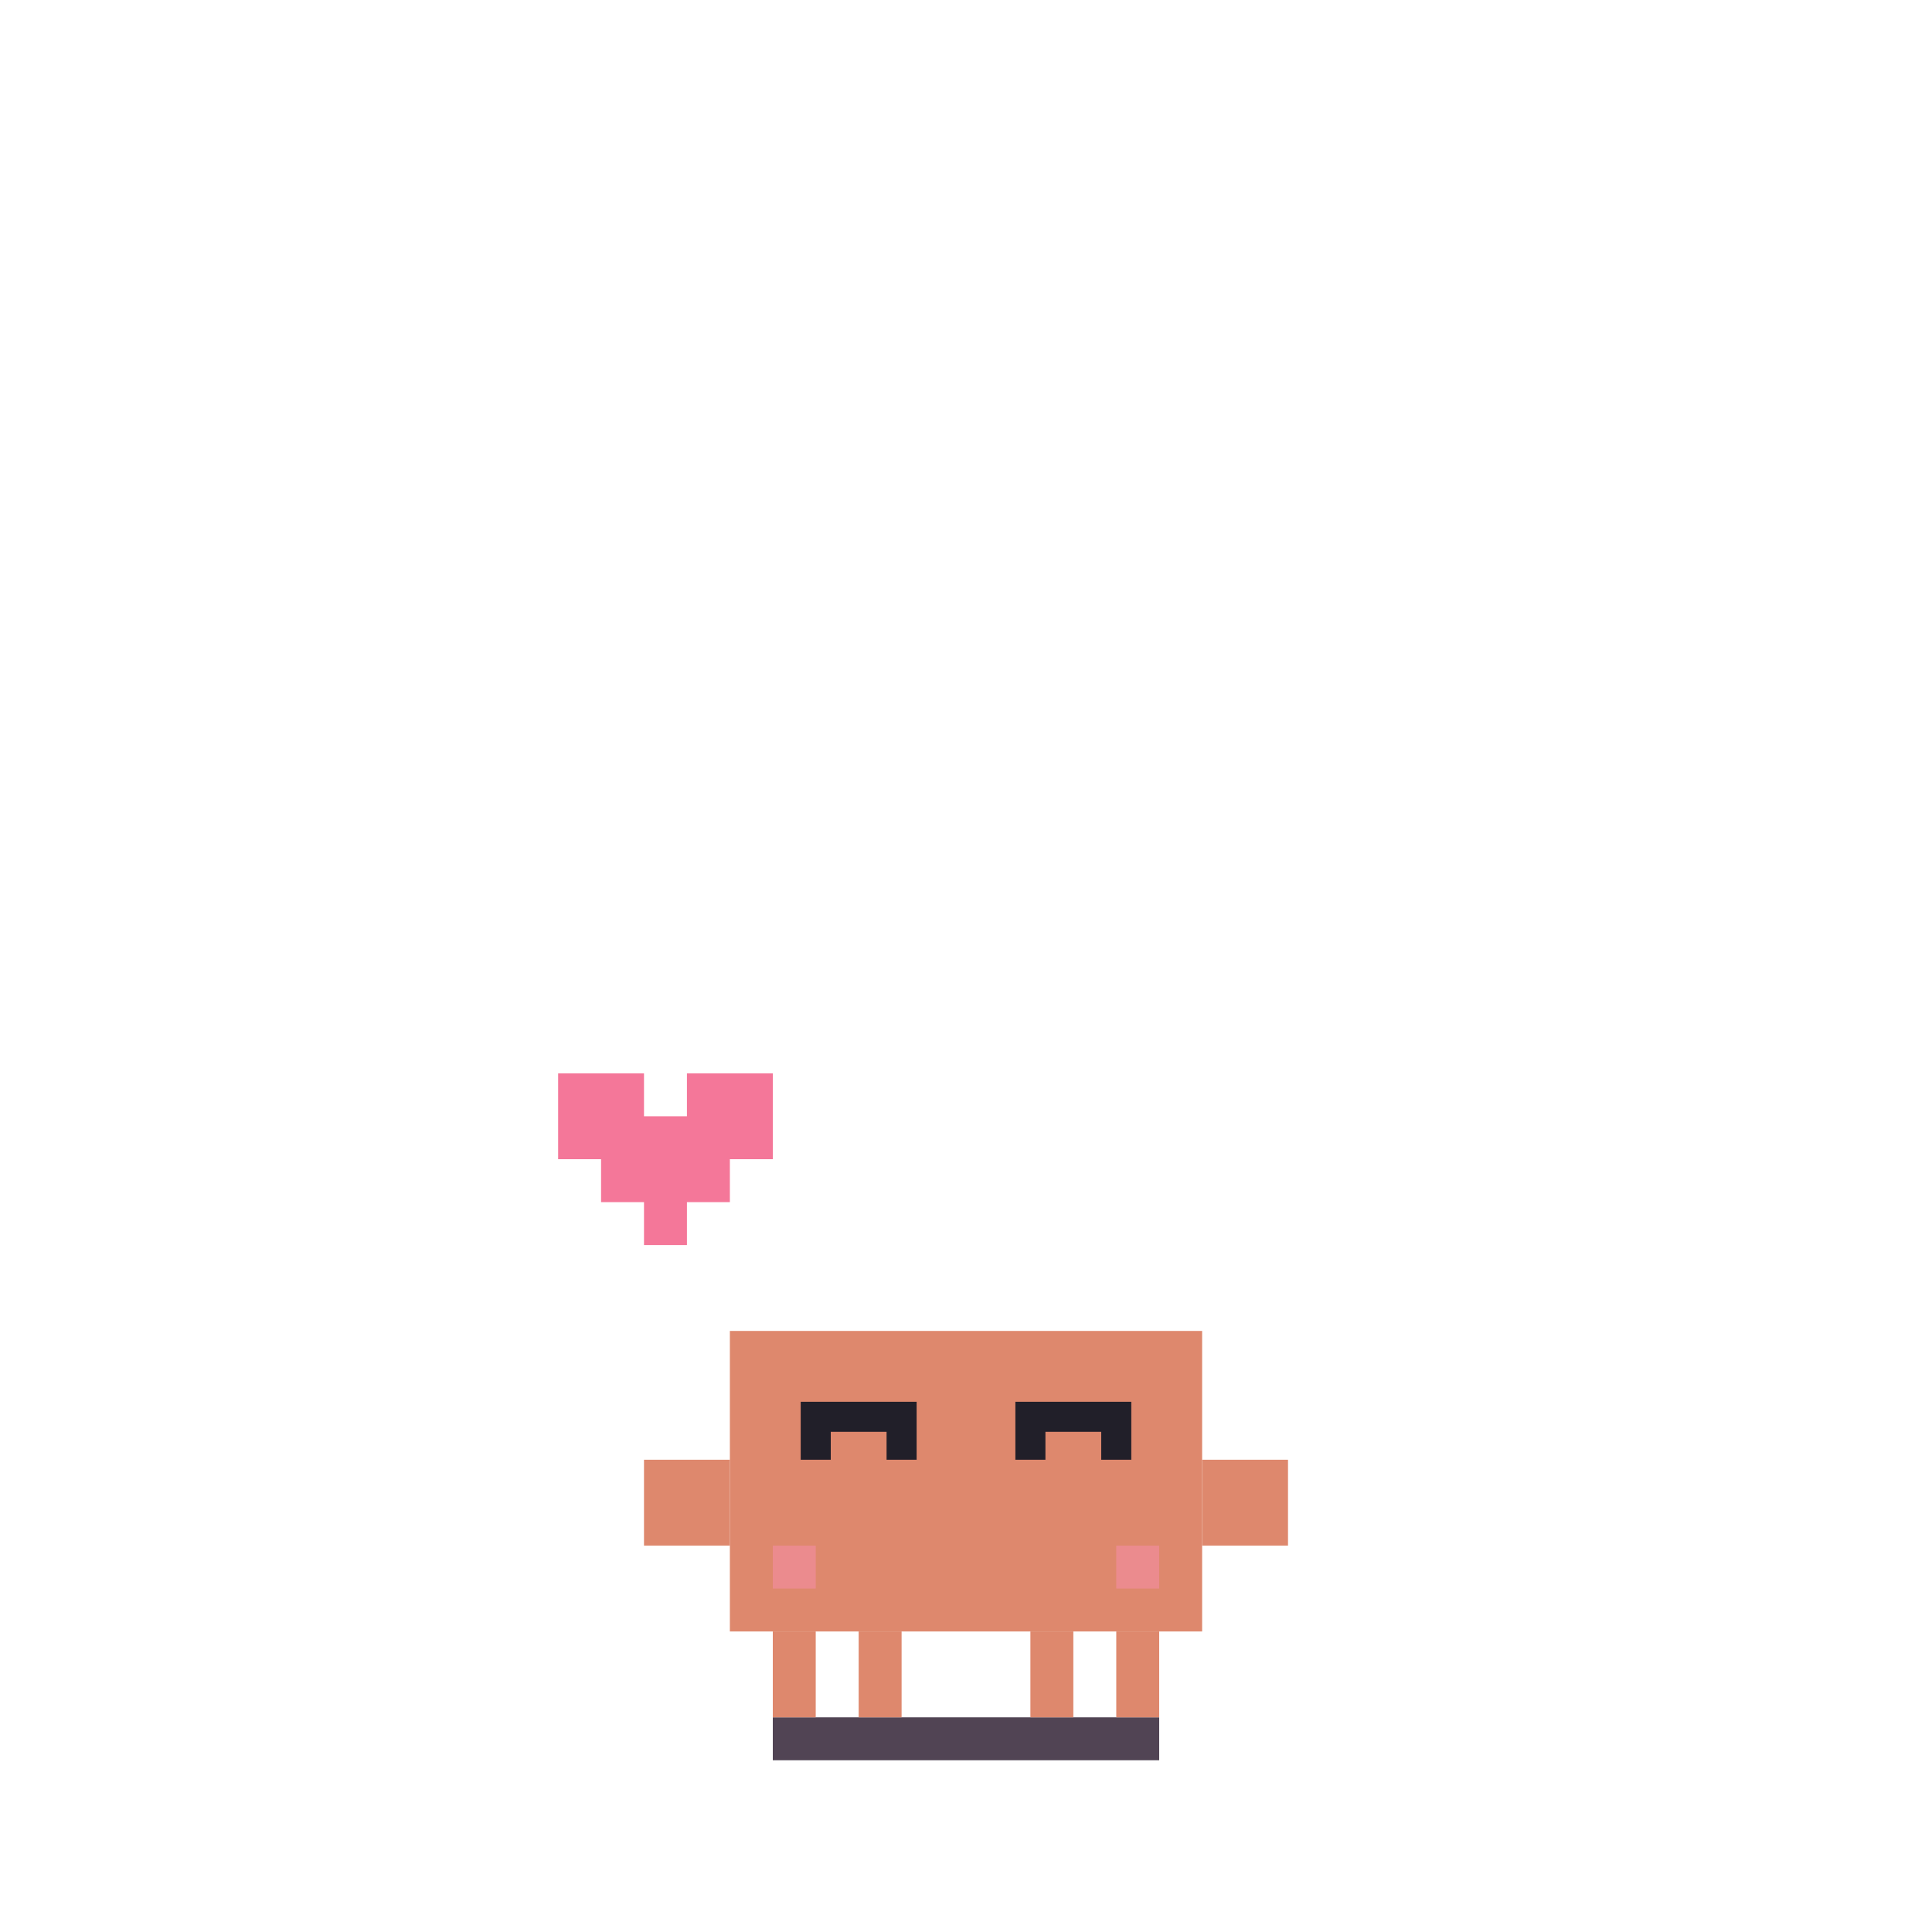
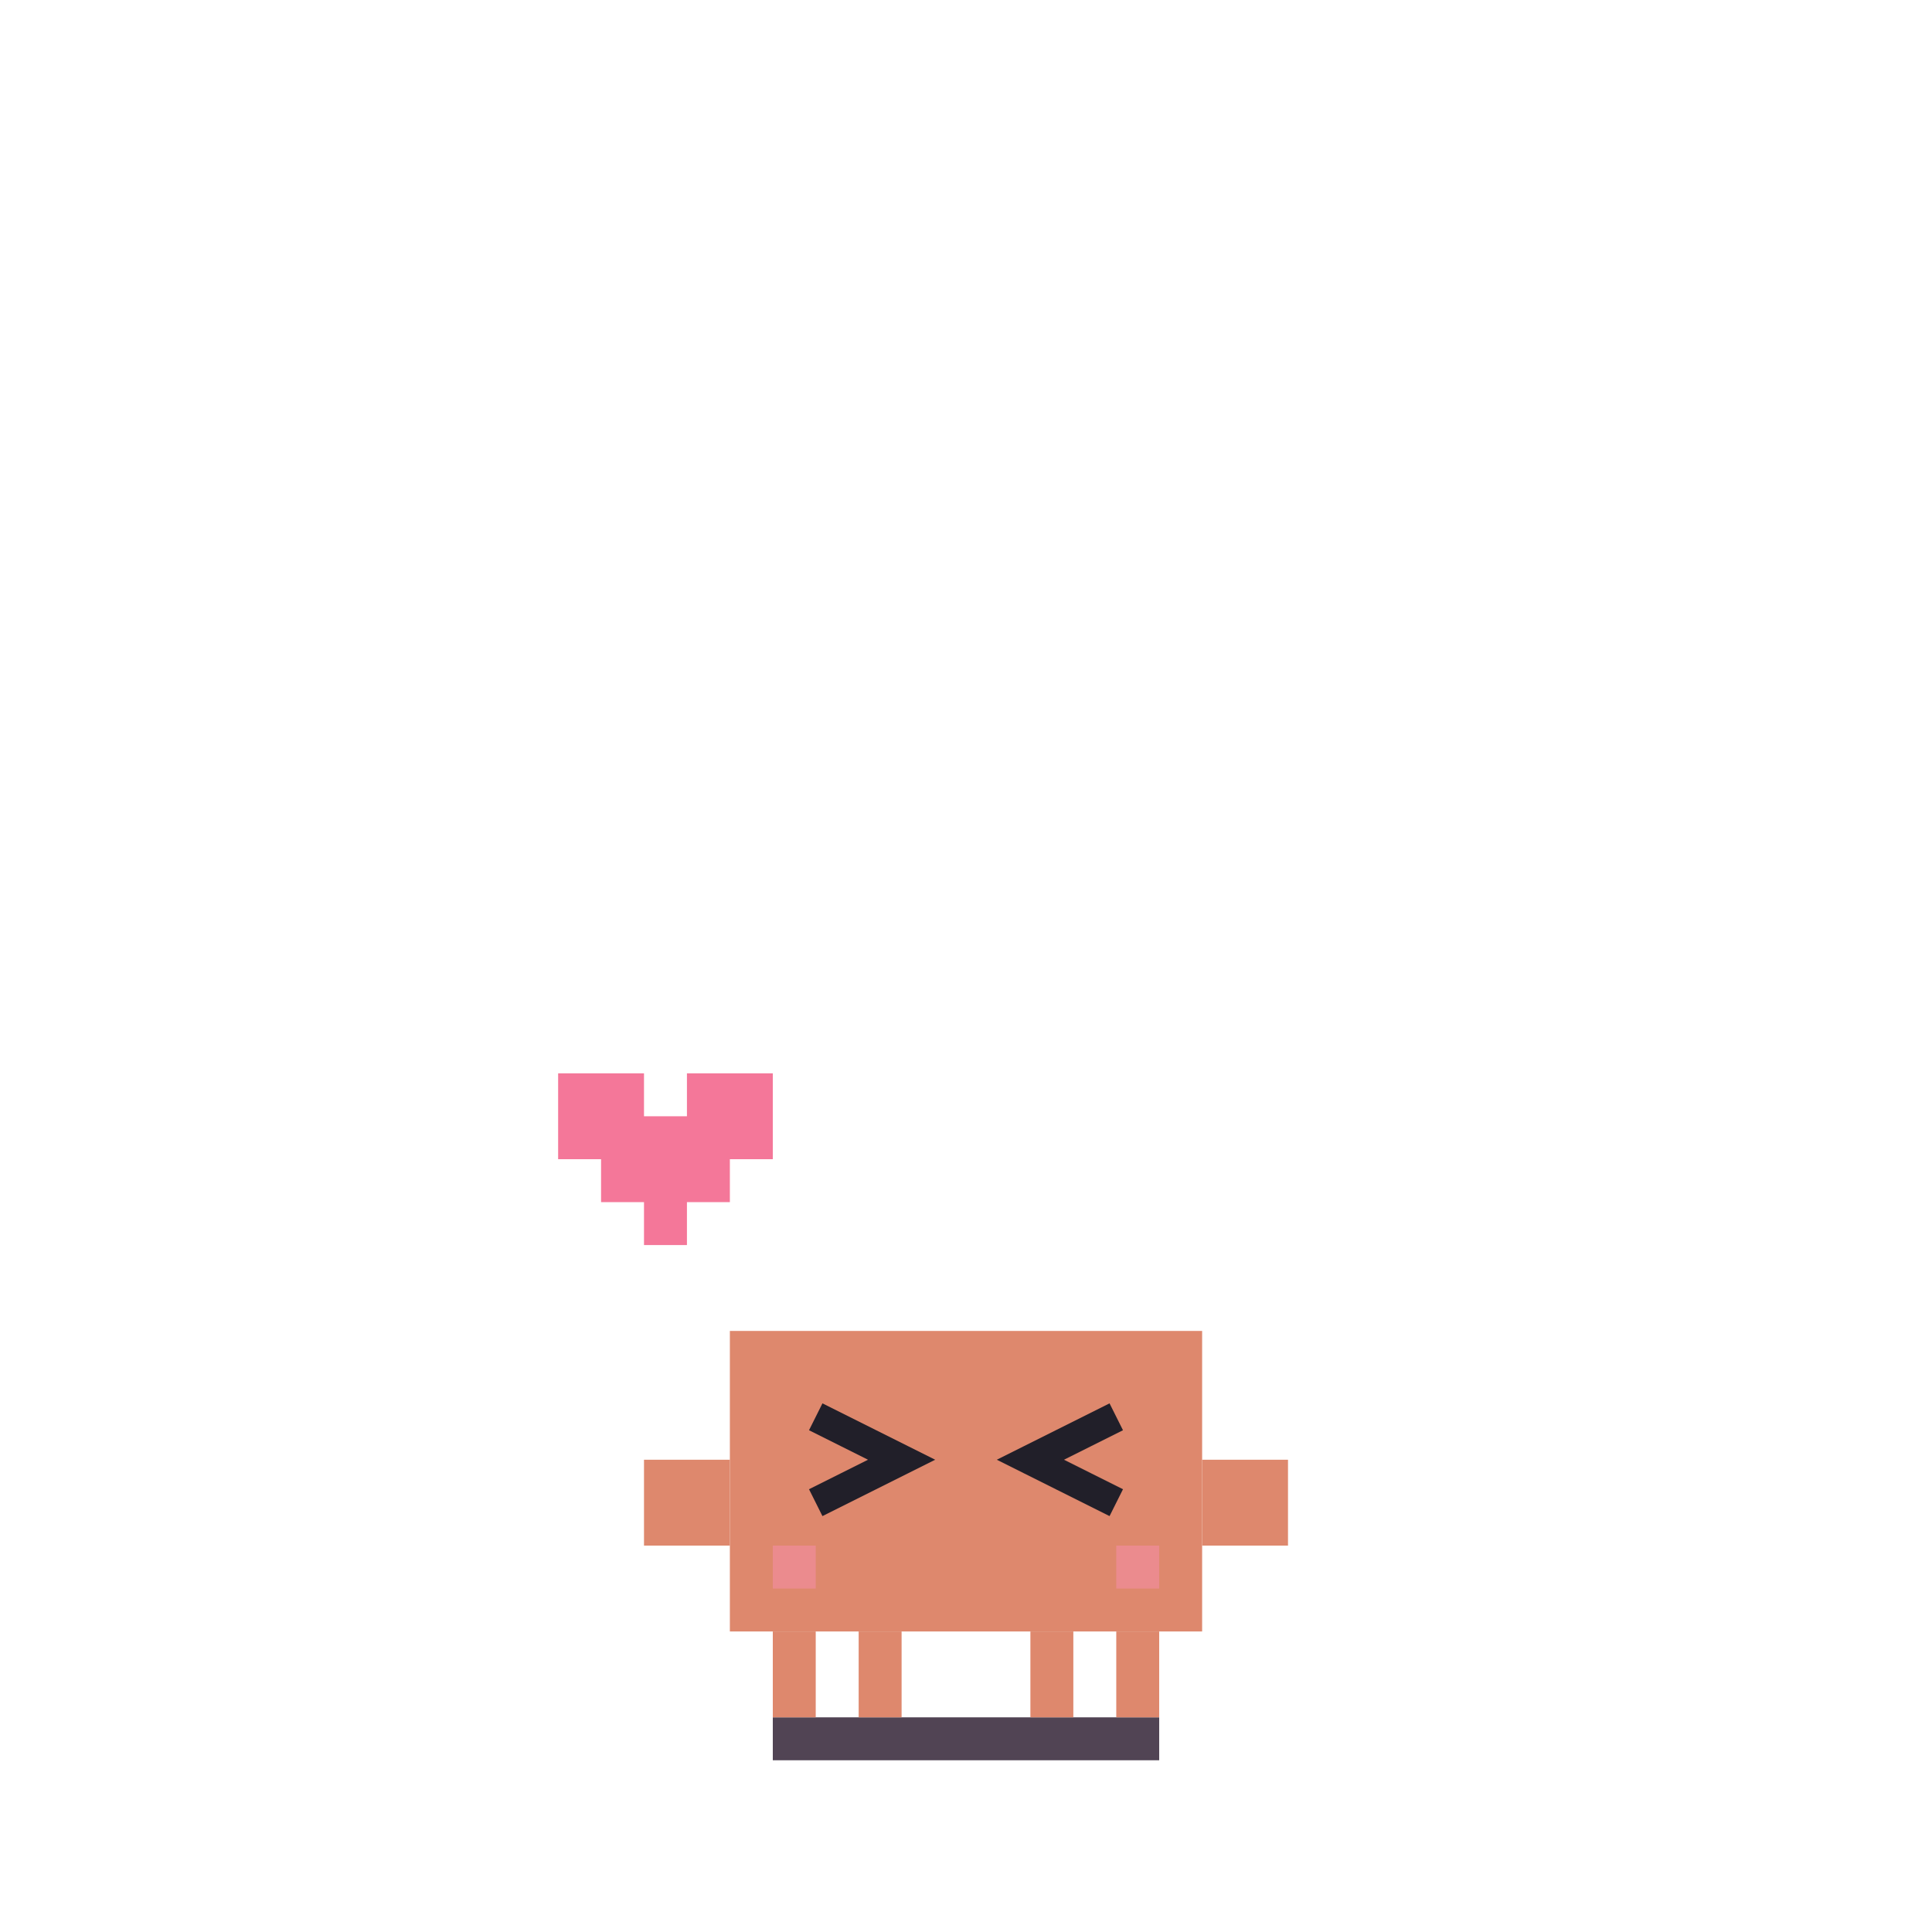
<svg xmlns="http://www.w3.org/2000/svg" viewBox="-15 -25 45 45" width="500" height="500">
  <style>.body{transform-box:view-box;transform-origin:7.5px 15px;transform:translate(0px,0px) rotate(0deg) scale(1,1);animation:body 3.2s infinite cubic-bezier(.45,0,.55,1)}@keyframes body{0%{transform:translate(0px,0px) rotate(0deg) scale(1,1)}18%{transform:translate(0px,0px) rotate(2deg) scale(1.03,0.97);animation-timing-function:cubic-bezier(.22,1,.36,1)}32%{transform:translate(0px,-1px) rotate(-5deg) scale(1,1)}55%{transform:translate(0px,-0.6px) rotate(-4deg) scale(1,1)}72%{transform:translate(0px,0px) rotate(1deg) scale(1,1)}86%{transform:translate(0px,0px) rotate(0deg) scale(1,1)}100%{transform:translate(0px,0px) rotate(0deg) scale(1,1)}}.left{transform-box:fill-box;transform-origin:100% 50%;transform:translate(0,0) rotate(0deg) scale(1);animation:left 3.2s infinite ease-in-out}@keyframes left{0%,100%{transform:translate(0,0) rotate(0deg) scale(1)}}.right{transform-box:fill-box;transform-origin:0% 50%;transform:translate(0px,0px) rotate(0deg) scale(1,1);animation:right 3.2s infinite cubic-bezier(.45,0,.55,1)}@keyframes right{0%{transform:translate(0px,0px) rotate(0deg) scale(1,1)}18%{transform:translate(0px,0px) rotate(15deg) scale(1,1);animation-timing-function:cubic-bezier(.22,1,.36,1)}30%{transform:translate(-2.5px,-1.5px) rotate(-40deg) scale(1,1)}42%{transform:translate(-2.5px,-1.5px) rotate(-40deg) scale(1,1);animation-timing-function:cubic-bezier(.22,1,.36,1)}52%{transform:translate(0px,0px) rotate(-60deg) scale(1,1)}72%{transform:translate(0px,0px) rotate(-20deg) scale(1,1)}88%{transform:translate(0px,0px) rotate(0deg) scale(1,1)}100%{transform:translate(0px,0px) rotate(0deg) scale(1,1)}}.feet{transform-box:fill-box;transform-origin:50% 100%;transform:translate(0,0) rotate(0deg) scale(1);animation:feet 3.2s infinite ease-in-out}@keyframes feet{0%,100%{transform:translate(0,0) rotate(0deg) scale(1)}}.prop{transform-box:fill-box;transform-origin:50% 50%;animation:prop 3.2s infinite cubic-bezier(.45,0,.55,1)}@keyframes prop{0%{transform:translate(12px,7px) rotate(0deg) scale(0.4,0.4);opacity:0}46%{transform:translate(12px,7px) rotate(0deg) scale(0.4,0.4);opacity:0;animation-timing-function:cubic-bezier(.34,1.56,.64,1)}56%{transform:translate(15px,5px) rotate(0deg) scale(1.15,1.15);opacity:1}68%{transform:translate(17px,3px) rotate(-8deg) scale(1,1)}82%{transform:translate(19px,0px) rotate(8deg) scale(1.2,1.2);opacity:0.9;animation-timing-function:cubic-bezier(.64,0,.78,0)}94%{transform:translate(20px,-2px) rotate(0deg) scale(1.35,1.35);opacity:0}100%{transform:translate(20px,-2px) rotate(0deg) scale(1.35,1.35);opacity:0}}</style>
  <rect x="3" y="15" width="9" height="1" fill="#514454" />
  <g id="accessory-anchor" class="body">
    <g fill="#DE886D">
      <g class="feet">
        <rect x="3" y="13" width="1" height="2" />
        <rect x="5" y="13" width="1" height="2" />
        <rect x="9" y="13" width="1" height="2" />
        <rect x="11" y="13" width="1" height="2" />
      </g>
      <rect x="2" y="6" width="11" height="7" />
      <g class="left">
        <rect x="0" y="9" width="2" height="2" />
      </g>
      <g class="right">
        <rect x="13" y="9" width="2" height="2" />
      </g>
    </g>
-     <path d="M4 9v-1h2v1M9 9v-1h2v1" fill="none" stroke="#211F29" stroke-width="0.7" />
+     <path d="M4 8l2 1l-2 1M11 8l-2 1l2 1" fill="none" stroke="#211F29" stroke-width="0.7" />
    <g class="blush" opacity=".65">
      <rect x="3" y="11" width="1" height="1" fill="#F28E9F" />
      <rect x="11" y="11" width="1" height="1" fill="#F28E9F" />
    </g>
  </g>
  <g class="prop">
    <path d="M-2 0h2v1h1V0h2v2H2v1H1v1H0V3h-1V2h-1Z" fill="#F47799" />
  </g>
</svg>
